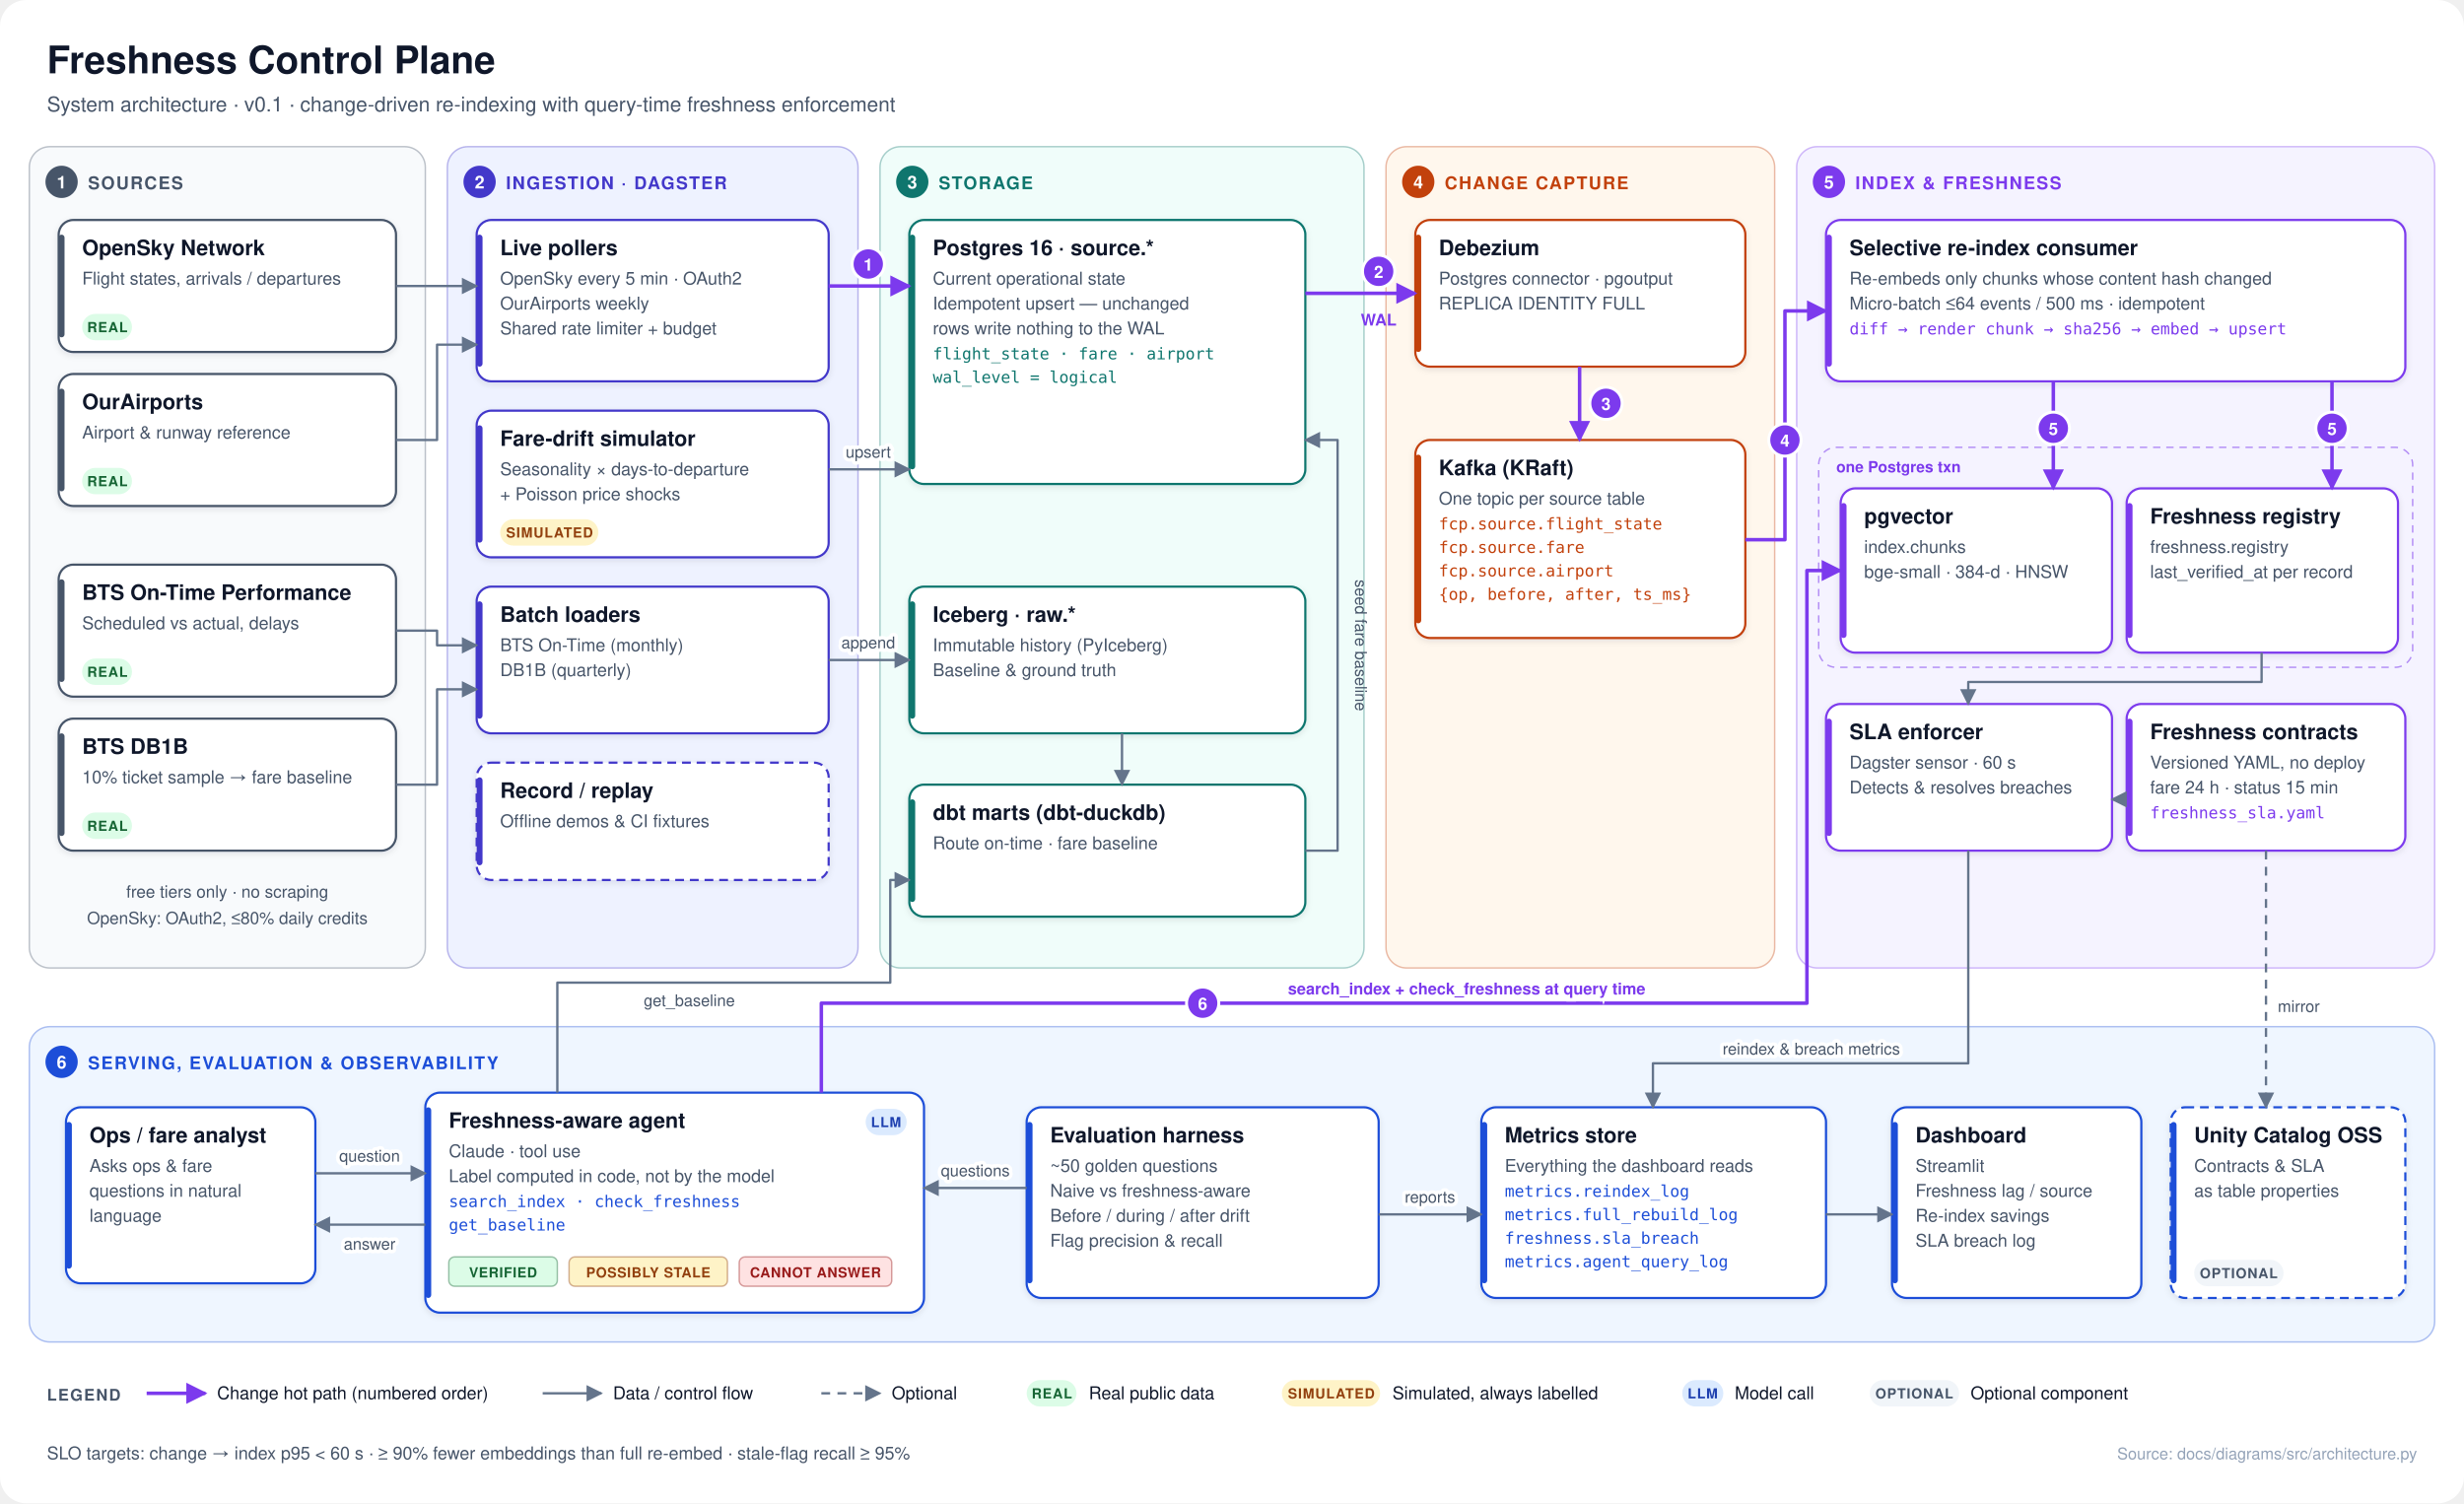
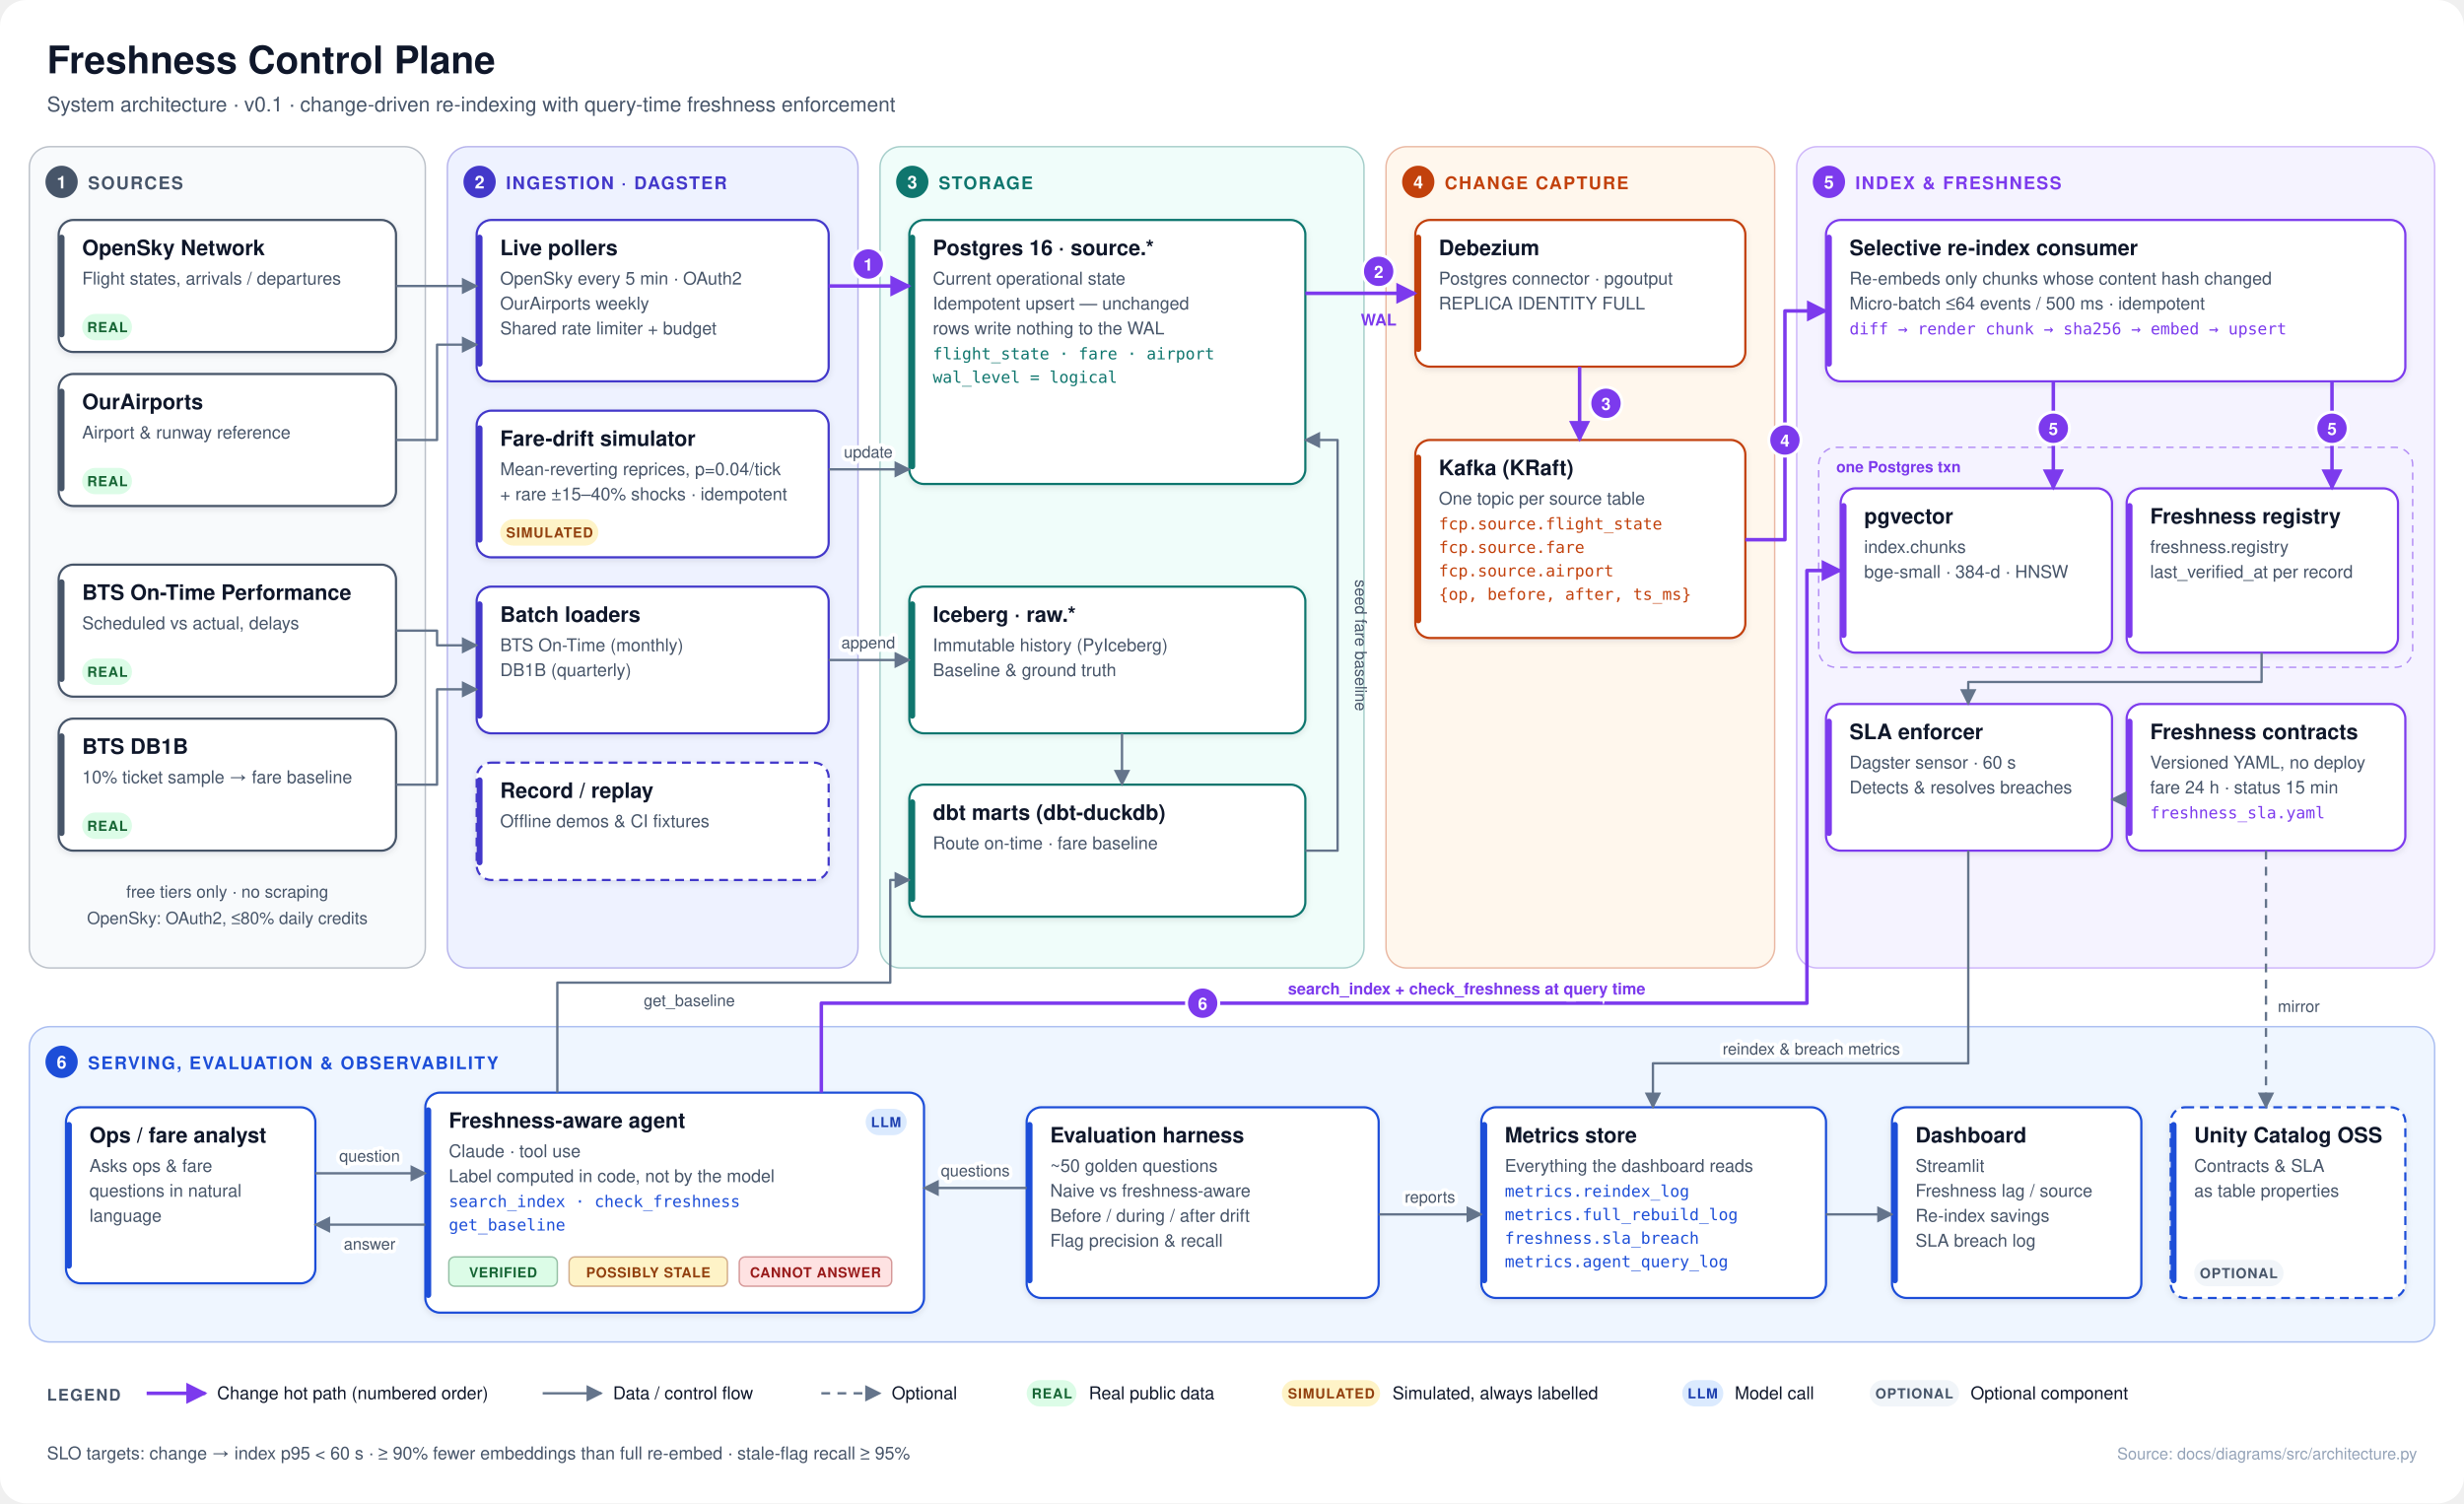
<svg xmlns="http://www.w3.org/2000/svg" width="1680" height="1025" viewBox="0 0 1680 1025" role="img" aria-labelledby="t d">
  <defs>
    <marker id="arrow" viewBox="0 0 10 10" refX="9" refY="5" markerWidth="7" markerHeight="7" orient="auto-start-reverse">
      <path d="M0,0 L10,5 L0,10 z" fill="#64748B" />
    </marker>
    <marker id="arrow-hot" viewBox="0 0 10 10" refX="9" refY="5" markerWidth="6" markerHeight="6" orient="auto-start-reverse">
      <path d="M0,0 L10,5 L0,10 z" fill="#7C3AED" />
    </marker>
    <filter id="shadow" x="-10%" y="-10%" width="120%" height="130%">
      <feDropShadow dx="0" dy="1.5" stdDeviation="2" flood-color="#0F172A" flood-opacity="0.10" />
    </filter>
  </defs>
  <rect width="1680" height="1025" rx="18" fill="#FFFFFF" />
  <text x="32" y="50" font-family="-apple-system, BlinkMacSystemFont, 'Segoe UI', Helvetica, Arial, sans-serif" font-size="26" font-weight="750" fill="#0F172A" text-anchor="start">Freshness Control Plane</text>
  <text x="32" y="76" font-family="-apple-system, BlinkMacSystemFont, 'Segoe UI', Helvetica, Arial, sans-serif" font-size="14" font-weight="400" fill="#475569" text-anchor="start">System architecture · v0.1 · change-driven re-indexing with query-time freshness enforcement</text>
  <rect x="20" y="100" width="270" height="560" rx="14" fill="#F8FAFC" stroke="#475569" stroke-opacity="0.35" />
  <circle cx="42" cy="124" r="11" fill="#475569" />
  <text x="42" y="128.5" font-family="-apple-system, BlinkMacSystemFont, 'Segoe UI', Helvetica, Arial, sans-serif" font-size="12" font-weight="700" fill="#FFFFFF" text-anchor="middle">1</text>
  <text x="60" y="129" font-family="-apple-system, BlinkMacSystemFont, 'Segoe UI', Helvetica, Arial, sans-serif" font-size="12" font-weight="700" fill="#475569" text-anchor="start" letter-spacing="0.08em">SOURCES</text>
  <rect x="305" y="100" width="280" height="560" rx="14" fill="#EEF2FF" stroke="#4338CA" stroke-opacity="0.35" />
  <circle cx="327" cy="124" r="11" fill="#4338CA" />
  <text x="327" y="128.5" font-family="-apple-system, BlinkMacSystemFont, 'Segoe UI', Helvetica, Arial, sans-serif" font-size="12" font-weight="700" fill="#FFFFFF" text-anchor="middle">2</text>
  <text x="345" y="129" font-family="-apple-system, BlinkMacSystemFont, 'Segoe UI', Helvetica, Arial, sans-serif" font-size="12" font-weight="700" fill="#4338CA" text-anchor="start" letter-spacing="0.08em">INGESTION · DAGSTER</text>
  <rect x="600" y="100" width="330" height="560" rx="14" fill="#F0FDFA" stroke="#0F766E" stroke-opacity="0.35" />
  <circle cx="622" cy="124" r="11" fill="#0F766E" />
  <text x="622" y="128.5" font-family="-apple-system, BlinkMacSystemFont, 'Segoe UI', Helvetica, Arial, sans-serif" font-size="12" font-weight="700" fill="#FFFFFF" text-anchor="middle">3</text>
  <text x="640" y="129" font-family="-apple-system, BlinkMacSystemFont, 'Segoe UI', Helvetica, Arial, sans-serif" font-size="12" font-weight="700" fill="#0F766E" text-anchor="start" letter-spacing="0.08em">STORAGE</text>
  <rect x="945" y="100" width="265" height="560" rx="14" fill="#FFF7ED" stroke="#C2410C" stroke-opacity="0.35" />
  <circle cx="967" cy="124" r="11" fill="#C2410C" />
  <text x="967" y="128.5" font-family="-apple-system, BlinkMacSystemFont, 'Segoe UI', Helvetica, Arial, sans-serif" font-size="12" font-weight="700" fill="#FFFFFF" text-anchor="middle">4</text>
  <text x="985" y="129" font-family="-apple-system, BlinkMacSystemFont, 'Segoe UI', Helvetica, Arial, sans-serif" font-size="12" font-weight="700" fill="#C2410C" text-anchor="start" letter-spacing="0.08em">CHANGE CAPTURE</text>
  <rect x="1225" y="100" width="435" height="560" rx="14" fill="#F5F3FF" stroke="#7C3AED" stroke-opacity="0.35" />
  <circle cx="1247" cy="124" r="11" fill="#7C3AED" />
  <text x="1247" y="128.5" font-family="-apple-system, BlinkMacSystemFont, 'Segoe UI', Helvetica, Arial, sans-serif" font-size="12" font-weight="700" fill="#FFFFFF" text-anchor="middle">5</text>
  <text x="1265" y="129" font-family="-apple-system, BlinkMacSystemFont, 'Segoe UI', Helvetica, Arial, sans-serif" font-size="12" font-weight="700" fill="#7C3AED" text-anchor="start" letter-spacing="0.08em">INDEX &amp; FRESHNESS</text>
  <rect x="20" y="700" width="1640" height="215" rx="14" fill="#EFF6FF" stroke="#1D4ED8" stroke-opacity="0.35" />
  <circle cx="42" cy="724" r="11" fill="#1D4ED8" />
  <text x="42" y="728.5" font-family="-apple-system, BlinkMacSystemFont, 'Segoe UI', Helvetica, Arial, sans-serif" font-size="12" font-weight="700" fill="#FFFFFF" text-anchor="middle">6</text>
  <text x="60" y="729" font-family="-apple-system, BlinkMacSystemFont, 'Segoe UI', Helvetica, Arial, sans-serif" font-size="12" font-weight="700" fill="#1D4ED8" text-anchor="start" letter-spacing="0.08em">SERVING, EVALUATION &amp; OBSERVABILITY</text>
  <rect x="40" y="150" width="230" height="90" rx="10" fill="#FFFFFF" stroke="#475569" stroke-width="1.5" filter="url(#shadow)" />
  <rect x="40" y="160" width="4" height="70" rx="2" fill="#475569" />
  <text x="56" y="174" font-family="-apple-system, BlinkMacSystemFont, 'Segoe UI', Helvetica, Arial, sans-serif" font-size="14.5" font-weight="650" fill="#0F172A" text-anchor="start">OpenSky Network</text>
  <text x="56" y="194" font-family="-apple-system, BlinkMacSystemFont, 'Segoe UI', Helvetica, Arial, sans-serif" font-size="12" font-weight="400" fill="#475569" text-anchor="start">Flight states, arrivals / departures</text>
  <rect x="56" y="214" width="34" height="18" rx="9" fill="#DCFCE7" />
  <text x="73.2" y="226.5" font-family="-apple-system, BlinkMacSystemFont, 'Segoe UI', Helvetica, Arial, sans-serif" font-size="9.5" font-weight="700" fill="#166534" text-anchor="middle" letter-spacing="0.06em">REAL</text>
  <rect x="40" y="255" width="230" height="90" rx="10" fill="#FFFFFF" stroke="#475569" stroke-width="1.5" filter="url(#shadow)" />
  <rect x="40" y="265" width="4" height="70" rx="2" fill="#475569" />
  <text x="56" y="279" font-family="-apple-system, BlinkMacSystemFont, 'Segoe UI', Helvetica, Arial, sans-serif" font-size="14.5" font-weight="650" fill="#0F172A" text-anchor="start">OurAirports</text>
  <text x="56" y="299" font-family="-apple-system, BlinkMacSystemFont, 'Segoe UI', Helvetica, Arial, sans-serif" font-size="12" font-weight="400" fill="#475569" text-anchor="start">Airport &amp; runway reference</text>
  <rect x="56" y="319" width="34" height="18" rx="9" fill="#DCFCE7" />
  <text x="73.2" y="331.5" font-family="-apple-system, BlinkMacSystemFont, 'Segoe UI', Helvetica, Arial, sans-serif" font-size="9.5" font-weight="700" fill="#166534" text-anchor="middle" letter-spacing="0.06em">REAL</text>
  <rect x="40" y="385" width="230" height="90" rx="10" fill="#FFFFFF" stroke="#475569" stroke-width="1.5" filter="url(#shadow)" />
  <rect x="40" y="395" width="4" height="70" rx="2" fill="#475569" />
  <text x="56" y="409" font-family="-apple-system, BlinkMacSystemFont, 'Segoe UI', Helvetica, Arial, sans-serif" font-size="14.5" font-weight="650" fill="#0F172A" text-anchor="start">BTS On-Time Performance</text>
  <text x="56" y="429" font-family="-apple-system, BlinkMacSystemFont, 'Segoe UI', Helvetica, Arial, sans-serif" font-size="12" font-weight="400" fill="#475569" text-anchor="start">Scheduled vs actual, delays</text>
  <rect x="56" y="449" width="34" height="18" rx="9" fill="#DCFCE7" />
  <text x="73.2" y="461.5" font-family="-apple-system, BlinkMacSystemFont, 'Segoe UI', Helvetica, Arial, sans-serif" font-size="9.5" font-weight="700" fill="#166534" text-anchor="middle" letter-spacing="0.06em">REAL</text>
  <rect x="40" y="490" width="230" height="90" rx="10" fill="#FFFFFF" stroke="#475569" stroke-width="1.5" filter="url(#shadow)" />
  <rect x="40" y="500" width="4" height="70" rx="2" fill="#475569" />
  <text x="56" y="514" font-family="-apple-system, BlinkMacSystemFont, 'Segoe UI', Helvetica, Arial, sans-serif" font-size="14.5" font-weight="650" fill="#0F172A" text-anchor="start">BTS DB1B</text>
  <text x="56" y="534" font-family="-apple-system, BlinkMacSystemFont, 'Segoe UI', Helvetica, Arial, sans-serif" font-size="12" font-weight="400" fill="#475569" text-anchor="start">10% ticket sample → fare baseline</text>
  <rect x="56" y="554" width="34" height="18" rx="9" fill="#DCFCE7" />
  <text x="73.2" y="566.5" font-family="-apple-system, BlinkMacSystemFont, 'Segoe UI', Helvetica, Arial, sans-serif" font-size="9.5" font-weight="700" fill="#166534" text-anchor="middle" letter-spacing="0.06em">REAL</text>
  <text x="155" y="612" font-family="-apple-system, BlinkMacSystemFont, 'Segoe UI', Helvetica, Arial, sans-serif" font-size="11.5" font-weight="500" fill="#475569" text-anchor="middle">free tiers only · no scraping</text>
  <text x="155" y="630" font-family="-apple-system, BlinkMacSystemFont, 'Segoe UI', Helvetica, Arial, sans-serif" font-size="11.5" font-weight="500" fill="#475569" text-anchor="middle">OpenSky: OAuth2, ≤80% daily credits</text>
  <rect x="325" y="150" width="240" height="110" rx="10" fill="#FFFFFF" stroke="#4338CA" stroke-width="1.5" filter="url(#shadow)" />
  <rect x="325" y="160" width="4" height="90" rx="2" fill="#4338CA" />
  <text x="341" y="174" font-family="-apple-system, BlinkMacSystemFont, 'Segoe UI', Helvetica, Arial, sans-serif" font-size="14.5" font-weight="650" fill="#0F172A" text-anchor="start">Live pollers</text>
  <text x="341" y="194" font-family="-apple-system, BlinkMacSystemFont, 'Segoe UI', Helvetica, Arial, sans-serif" font-size="12" font-weight="400" fill="#475569" text-anchor="start">OpenSky every 5 min · OAuth2</text>
  <text x="341" y="211" font-family="-apple-system, BlinkMacSystemFont, 'Segoe UI', Helvetica, Arial, sans-serif" font-size="12" font-weight="400" fill="#475569" text-anchor="start">OurAirports weekly</text>
  <text x="341" y="228" font-family="-apple-system, BlinkMacSystemFont, 'Segoe UI', Helvetica, Arial, sans-serif" font-size="12" font-weight="400" fill="#475569" text-anchor="start">Shared rate limiter + budget</text>
  <rect x="325" y="280" width="240" height="100" rx="10" fill="#FFFFFF" stroke="#4338CA" stroke-width="1.5" filter="url(#shadow)" />
  <rect x="325" y="290" width="4" height="80" rx="2" fill="#4338CA" />
  <text x="341" y="304" font-family="-apple-system, BlinkMacSystemFont, 'Segoe UI', Helvetica, Arial, sans-serif" font-size="14.5" font-weight="650" fill="#0F172A" text-anchor="start">Fare-drift simulator</text>
-   <text x="341" y="324" font-family="-apple-system, BlinkMacSystemFont, 'Segoe UI', Helvetica, Arial, sans-serif" font-size="12" font-weight="400" fill="#475569" text-anchor="start">Seasonality × days-to-departure</text>
-   <text x="341" y="341" font-family="-apple-system, BlinkMacSystemFont, 'Segoe UI', Helvetica, Arial, sans-serif" font-size="12" font-weight="400" fill="#475569" text-anchor="start">+ Poisson price shocks</text>
+   <text x="341" y="324" font-family="-apple-system, BlinkMacSystemFont, 'Segoe UI', Helvetica, Arial, sans-serif" font-size="12" font-weight="400" fill="#475569" text-anchor="start">Mean-reverting reprices, p=0.04/tick</text>
+   <text x="341" y="341" font-family="-apple-system, BlinkMacSystemFont, 'Segoe UI', Helvetica, Arial, sans-serif" font-size="12" font-weight="400" fill="#475569" text-anchor="start">+ rare ±15–40% shocks · idempotent</text>
  <rect x="341" y="354" width="67" height="18" rx="9" fill="#FEF3C7" />
  <text x="374.7" y="366.5" font-family="-apple-system, BlinkMacSystemFont, 'Segoe UI', Helvetica, Arial, sans-serif" font-size="9.5" font-weight="700" fill="#92400E" text-anchor="middle" letter-spacing="0.06em">SIMULATED</text>
  <rect x="325" y="400" width="240" height="100" rx="10" fill="#FFFFFF" stroke="#4338CA" stroke-width="1.5" filter="url(#shadow)" />
  <rect x="325" y="410" width="4" height="80" rx="2" fill="#4338CA" />
  <text x="341" y="424" font-family="-apple-system, BlinkMacSystemFont, 'Segoe UI', Helvetica, Arial, sans-serif" font-size="14.5" font-weight="650" fill="#0F172A" text-anchor="start">Batch loaders</text>
  <text x="341" y="444" font-family="-apple-system, BlinkMacSystemFont, 'Segoe UI', Helvetica, Arial, sans-serif" font-size="12" font-weight="400" fill="#475569" text-anchor="start">BTS On-Time (monthly)</text>
  <text x="341" y="461" font-family="-apple-system, BlinkMacSystemFont, 'Segoe UI', Helvetica, Arial, sans-serif" font-size="12" font-weight="400" fill="#475569" text-anchor="start">DB1B (quarterly)</text>
  <rect x="325" y="520" width="240" height="80" rx="10" fill="#FFFFFF" stroke="#4338CA" stroke-width="1.5" stroke-dasharray="6 4" filter="url(#shadow)" />
  <rect x="325" y="530" width="4" height="60" rx="2" fill="#4338CA" />
  <text x="341" y="544" font-family="-apple-system, BlinkMacSystemFont, 'Segoe UI', Helvetica, Arial, sans-serif" font-size="14.5" font-weight="650" fill="#0F172A" text-anchor="start">Record / replay</text>
  <text x="341" y="564" font-family="-apple-system, BlinkMacSystemFont, 'Segoe UI', Helvetica, Arial, sans-serif" font-size="12" font-weight="400" fill="#475569" text-anchor="start">Offline demos &amp; CI fixtures</text>
  <rect x="620" y="150" width="270" height="180" rx="10" fill="#FFFFFF" stroke="#0F766E" stroke-width="1.5" filter="url(#shadow)" />
  <rect x="620" y="160" width="4" height="160" rx="2" fill="#0F766E" />
  <text x="636" y="174" font-family="-apple-system, BlinkMacSystemFont, 'Segoe UI', Helvetica, Arial, sans-serif" font-size="14.5" font-weight="650" fill="#0F172A" text-anchor="start">Postgres 16 · source.*</text>
  <text x="636" y="194" font-family="-apple-system, BlinkMacSystemFont, 'Segoe UI', Helvetica, Arial, sans-serif" font-size="12" font-weight="400" fill="#475569" text-anchor="start">Current operational state</text>
  <text x="636" y="211" font-family="-apple-system, BlinkMacSystemFont, 'Segoe UI', Helvetica, Arial, sans-serif" font-size="12" font-weight="400" fill="#475569" text-anchor="start">Idempotent upsert — unchanged</text>
  <text x="636" y="228" font-family="-apple-system, BlinkMacSystemFont, 'Segoe UI', Helvetica, Arial, sans-serif" font-size="12" font-weight="400" fill="#475569" text-anchor="start">rows write nothing to the WAL</text>
  <text x="636" y="245" font-family="ui-monospace, SFMono-Regular, Menlo, Consolas, monospace" font-size="11" font-weight="500" fill="#0F766E" text-anchor="start">flight_state · fare · airport</text>
  <text x="636" y="261" font-family="ui-monospace, SFMono-Regular, Menlo, Consolas, monospace" font-size="11" font-weight="500" fill="#0F766E" text-anchor="start">wal_level = logical</text>
  <rect x="620" y="400" width="270" height="100" rx="10" fill="#FFFFFF" stroke="#0F766E" stroke-width="1.5" filter="url(#shadow)" />
  <rect x="620" y="410" width="4" height="80" rx="2" fill="#0F766E" />
  <text x="636" y="424" font-family="-apple-system, BlinkMacSystemFont, 'Segoe UI', Helvetica, Arial, sans-serif" font-size="14.5" font-weight="650" fill="#0F172A" text-anchor="start">Iceberg · raw.*</text>
  <text x="636" y="444" font-family="-apple-system, BlinkMacSystemFont, 'Segoe UI', Helvetica, Arial, sans-serif" font-size="12" font-weight="400" fill="#475569" text-anchor="start">Immutable history (PyIceberg)</text>
  <text x="636" y="461" font-family="-apple-system, BlinkMacSystemFont, 'Segoe UI', Helvetica, Arial, sans-serif" font-size="12" font-weight="400" fill="#475569" text-anchor="start">Baseline &amp; ground truth</text>
  <rect x="620" y="535" width="270" height="90" rx="10" fill="#FFFFFF" stroke="#0F766E" stroke-width="1.5" filter="url(#shadow)" />
  <rect x="620" y="545" width="4" height="70" rx="2" fill="#0F766E" />
  <text x="636" y="559" font-family="-apple-system, BlinkMacSystemFont, 'Segoe UI', Helvetica, Arial, sans-serif" font-size="14.5" font-weight="650" fill="#0F172A" text-anchor="start">dbt marts (dbt-duckdb)</text>
  <text x="636" y="579" font-family="-apple-system, BlinkMacSystemFont, 'Segoe UI', Helvetica, Arial, sans-serif" font-size="12" font-weight="400" fill="#475569" text-anchor="start">Route on-time · fare baseline</text>
  <rect x="965" y="150" width="225" height="100" rx="10" fill="#FFFFFF" stroke="#C2410C" stroke-width="1.5" filter="url(#shadow)" />
  <rect x="965" y="160" width="4" height="80" rx="2" fill="#C2410C" />
  <text x="981" y="174" font-family="-apple-system, BlinkMacSystemFont, 'Segoe UI', Helvetica, Arial, sans-serif" font-size="14.5" font-weight="650" fill="#0F172A" text-anchor="start">Debezium</text>
  <text x="981" y="194" font-family="-apple-system, BlinkMacSystemFont, 'Segoe UI', Helvetica, Arial, sans-serif" font-size="12" font-weight="400" fill="#475569" text-anchor="start">Postgres connector · pgoutput</text>
  <text x="981" y="211" font-family="-apple-system, BlinkMacSystemFont, 'Segoe UI', Helvetica, Arial, sans-serif" font-size="12" font-weight="400" fill="#475569" text-anchor="start">REPLICA IDENTITY FULL</text>
  <rect x="965" y="300" width="225" height="135" rx="10" fill="#FFFFFF" stroke="#C2410C" stroke-width="1.5" filter="url(#shadow)" />
  <rect x="965" y="310" width="4" height="115" rx="2" fill="#C2410C" />
  <text x="981" y="324" font-family="-apple-system, BlinkMacSystemFont, 'Segoe UI', Helvetica, Arial, sans-serif" font-size="14.5" font-weight="650" fill="#0F172A" text-anchor="start">Kafka (KRaft)</text>
  <text x="981" y="344" font-family="-apple-system, BlinkMacSystemFont, 'Segoe UI', Helvetica, Arial, sans-serif" font-size="12" font-weight="400" fill="#475569" text-anchor="start">One topic per source table</text>
  <text x="981" y="361" font-family="ui-monospace, SFMono-Regular, Menlo, Consolas, monospace" font-size="11" font-weight="500" fill="#C2410C" text-anchor="start">fcp.source.flight_state</text>
  <text x="981" y="377" font-family="ui-monospace, SFMono-Regular, Menlo, Consolas, monospace" font-size="11" font-weight="500" fill="#C2410C" text-anchor="start">fcp.source.fare</text>
  <text x="981" y="393" font-family="ui-monospace, SFMono-Regular, Menlo, Consolas, monospace" font-size="11" font-weight="500" fill="#C2410C" text-anchor="start">fcp.source.airport</text>
  <text x="981" y="409" font-family="ui-monospace, SFMono-Regular, Menlo, Consolas, monospace" font-size="11" font-weight="500" fill="#C2410C" text-anchor="start">{op, before, after, ts_ms}</text>
  <rect x="1245" y="150" width="395" height="110" rx="10" fill="#FFFFFF" stroke="#7C3AED" stroke-width="1.5" filter="url(#shadow)" />
  <rect x="1245" y="160" width="4" height="90" rx="2" fill="#7C3AED" />
  <text x="1261" y="174" font-family="-apple-system, BlinkMacSystemFont, 'Segoe UI', Helvetica, Arial, sans-serif" font-size="14.5" font-weight="650" fill="#0F172A" text-anchor="start">Selective re-index consumer</text>
  <text x="1261" y="194" font-family="-apple-system, BlinkMacSystemFont, 'Segoe UI', Helvetica, Arial, sans-serif" font-size="12" font-weight="400" fill="#475569" text-anchor="start">Re-embeds only chunks whose content hash changed</text>
  <text x="1261" y="211" font-family="-apple-system, BlinkMacSystemFont, 'Segoe UI', Helvetica, Arial, sans-serif" font-size="12" font-weight="400" fill="#475569" text-anchor="start">Micro-batch ≤64 events / 500 ms · idempotent</text>
  <text x="1261" y="228" font-family="ui-monospace, SFMono-Regular, Menlo, Consolas, monospace" font-size="11" font-weight="500" fill="#7C3AED" text-anchor="start">diff → render chunk → sha256 → embed → upsert</text>
  <rect x="1240" y="305" width="405" height="150" rx="12" fill="none" stroke="#7C3AED" stroke-opacity="0.55" stroke-dasharray="5 4" />
  <text x="1252" y="322" font-family="-apple-system, BlinkMacSystemFont, 'Segoe UI', Helvetica, Arial, sans-serif" font-size="10.5" font-weight="600" fill="#7C3AED" text-anchor="start">one Postgres txn</text>
  <rect x="1255" y="333" width="185" height="112" rx="10" fill="#FFFFFF" stroke="#7C3AED" stroke-width="1.5" filter="url(#shadow)" />
  <rect x="1255" y="343" width="4" height="92" rx="2" fill="#7C3AED" />
  <text x="1271" y="357" font-family="-apple-system, BlinkMacSystemFont, 'Segoe UI', Helvetica, Arial, sans-serif" font-size="14.5" font-weight="650" fill="#0F172A" text-anchor="start">pgvector</text>
  <text x="1271" y="377" font-family="-apple-system, BlinkMacSystemFont, 'Segoe UI', Helvetica, Arial, sans-serif" font-size="12" font-weight="400" fill="#475569" text-anchor="start">index.chunks</text>
  <text x="1271" y="394" font-family="-apple-system, BlinkMacSystemFont, 'Segoe UI', Helvetica, Arial, sans-serif" font-size="12" font-weight="400" fill="#475569" text-anchor="start">bge-small · 384-d · HNSW</text>
  <rect x="1450" y="333" width="185" height="112" rx="10" fill="#FFFFFF" stroke="#7C3AED" stroke-width="1.5" filter="url(#shadow)" />
  <rect x="1450" y="343" width="4" height="92" rx="2" fill="#7C3AED" />
  <text x="1466" y="357" font-family="-apple-system, BlinkMacSystemFont, 'Segoe UI', Helvetica, Arial, sans-serif" font-size="14.5" font-weight="650" fill="#0F172A" text-anchor="start">Freshness registry</text>
  <text x="1466" y="377" font-family="-apple-system, BlinkMacSystemFont, 'Segoe UI', Helvetica, Arial, sans-serif" font-size="12" font-weight="400" fill="#475569" text-anchor="start">freshness.registry</text>
  <text x="1466" y="394" font-family="-apple-system, BlinkMacSystemFont, 'Segoe UI', Helvetica, Arial, sans-serif" font-size="12" font-weight="400" fill="#475569" text-anchor="start">last_verified_at per record</text>
  <rect x="1245" y="480" width="195" height="100" rx="10" fill="#FFFFFF" stroke="#7C3AED" stroke-width="1.5" filter="url(#shadow)" />
  <rect x="1245" y="490" width="4" height="80" rx="2" fill="#7C3AED" />
  <text x="1261" y="504" font-family="-apple-system, BlinkMacSystemFont, 'Segoe UI', Helvetica, Arial, sans-serif" font-size="14.5" font-weight="650" fill="#0F172A" text-anchor="start">SLA enforcer</text>
  <text x="1261" y="524" font-family="-apple-system, BlinkMacSystemFont, 'Segoe UI', Helvetica, Arial, sans-serif" font-size="12" font-weight="400" fill="#475569" text-anchor="start">Dagster sensor · 60 s</text>
  <text x="1261" y="541" font-family="-apple-system, BlinkMacSystemFont, 'Segoe UI', Helvetica, Arial, sans-serif" font-size="12" font-weight="400" fill="#475569" text-anchor="start">Detects &amp; resolves breaches</text>
  <rect x="1450" y="480" width="190" height="100" rx="10" fill="#FFFFFF" stroke="#7C3AED" stroke-width="1.5" filter="url(#shadow)" />
  <rect x="1450" y="490" width="4" height="80" rx="2" fill="#7C3AED" />
  <text x="1466" y="504" font-family="-apple-system, BlinkMacSystemFont, 'Segoe UI', Helvetica, Arial, sans-serif" font-size="14.5" font-weight="650" fill="#0F172A" text-anchor="start">Freshness contracts</text>
  <text x="1466" y="524" font-family="-apple-system, BlinkMacSystemFont, 'Segoe UI', Helvetica, Arial, sans-serif" font-size="12" font-weight="400" fill="#475569" text-anchor="start">Versioned YAML, no deploy</text>
  <text x="1466" y="541" font-family="-apple-system, BlinkMacSystemFont, 'Segoe UI', Helvetica, Arial, sans-serif" font-size="12" font-weight="400" fill="#475569" text-anchor="start">fare 24 h · status 15 min</text>
  <text x="1466" y="558" font-family="ui-monospace, SFMono-Regular, Menlo, Consolas, monospace" font-size="11" font-weight="500" fill="#7C3AED" text-anchor="start">freshness_sla.yaml</text>
  <rect x="45" y="755" width="170" height="120" rx="10" fill="#FFFFFF" stroke="#1D4ED8" stroke-width="1.5" filter="url(#shadow)" />
  <rect x="45" y="765" width="4" height="100" rx="2" fill="#1D4ED8" />
  <text x="61" y="779" font-family="-apple-system, BlinkMacSystemFont, 'Segoe UI', Helvetica, Arial, sans-serif" font-size="14.5" font-weight="650" fill="#0F172A" text-anchor="start">Ops / fare analyst</text>
  <text x="61" y="799" font-family="-apple-system, BlinkMacSystemFont, 'Segoe UI', Helvetica, Arial, sans-serif" font-size="12" font-weight="400" fill="#475569" text-anchor="start">Asks ops &amp; fare</text>
  <text x="61" y="816" font-family="-apple-system, BlinkMacSystemFont, 'Segoe UI', Helvetica, Arial, sans-serif" font-size="12" font-weight="400" fill="#475569" text-anchor="start">questions in natural</text>
  <text x="61" y="833" font-family="-apple-system, BlinkMacSystemFont, 'Segoe UI', Helvetica, Arial, sans-serif" font-size="12" font-weight="400" fill="#475569" text-anchor="start">language</text>
  <rect x="290" y="745" width="340" height="150" rx="10" fill="#FFFFFF" stroke="#1D4ED8" stroke-width="1.5" filter="url(#shadow)" />
  <rect x="290" y="755" width="4" height="130" rx="2" fill="#1D4ED8" />
  <text x="306" y="769" font-family="-apple-system, BlinkMacSystemFont, 'Segoe UI', Helvetica, Arial, sans-serif" font-size="14.5" font-weight="650" fill="#0F172A" text-anchor="start">Freshness-aware agent</text>
  <text x="306" y="789" font-family="-apple-system, BlinkMacSystemFont, 'Segoe UI', Helvetica, Arial, sans-serif" font-size="12" font-weight="400" fill="#475569" text-anchor="start">Claude · tool use</text>
  <text x="306" y="806" font-family="-apple-system, BlinkMacSystemFont, 'Segoe UI', Helvetica, Arial, sans-serif" font-size="12" font-weight="400" fill="#475569" text-anchor="start">Label computed in code, not by the model</text>
  <text x="306" y="823" font-family="ui-monospace, SFMono-Regular, Menlo, Consolas, monospace" font-size="11" font-weight="500" fill="#1D4ED8" text-anchor="start">search_index · check_freshness</text>
  <text x="306" y="839" font-family="ui-monospace, SFMono-Regular, Menlo, Consolas, monospace" font-size="11" font-weight="500" fill="#1D4ED8" text-anchor="start">get_baseline</text>
  <rect x="590.2" y="756" width="28" height="18" rx="9" fill="#DBEAFE" />
  <text x="604.1" y="768.5" font-family="-apple-system, BlinkMacSystemFont, 'Segoe UI', Helvetica, Arial, sans-serif" font-size="9.5" font-weight="700" fill="#1E40AF" text-anchor="middle" letter-spacing="0.06em">LLM</text>
  <rect x="306" y="857" width="74" height="20" rx="4" fill="#DCFCE7" stroke="#166534" stroke-opacity="0.4" />
  <text x="343.0" y="871" font-family="-apple-system, BlinkMacSystemFont, 'Segoe UI', Helvetica, Arial, sans-serif" font-size="9.5" font-weight="700" fill="#166534" text-anchor="middle" letter-spacing="0.04em">VERIFIED</text>
  <rect x="388" y="857" width="108" height="20" rx="4" fill="#FEF3C7" stroke="#92400E" stroke-opacity="0.4" />
  <text x="442.0" y="871" font-family="-apple-system, BlinkMacSystemFont, 'Segoe UI', Helvetica, Arial, sans-serif" font-size="9.5" font-weight="700" fill="#92400E" text-anchor="middle" letter-spacing="0.04em">POSSIBLY STALE</text>
  <rect x="504" y="857" width="104" height="20" rx="4" fill="#FEE2E2" stroke="#991B1B" stroke-opacity="0.4" />
  <text x="556.0" y="871" font-family="-apple-system, BlinkMacSystemFont, 'Segoe UI', Helvetica, Arial, sans-serif" font-size="9.5" font-weight="700" fill="#991B1B" text-anchor="middle" letter-spacing="0.04em">CANNOT ANSWER</text>
  <rect x="700" y="755" width="240" height="130" rx="10" fill="#FFFFFF" stroke="#1D4ED8" stroke-width="1.5" filter="url(#shadow)" />
  <rect x="700" y="765" width="4" height="110" rx="2" fill="#1D4ED8" />
  <text x="716" y="779" font-family="-apple-system, BlinkMacSystemFont, 'Segoe UI', Helvetica, Arial, sans-serif" font-size="14.5" font-weight="650" fill="#0F172A" text-anchor="start">Evaluation harness</text>
  <text x="716" y="799" font-family="-apple-system, BlinkMacSystemFont, 'Segoe UI', Helvetica, Arial, sans-serif" font-size="12" font-weight="400" fill="#475569" text-anchor="start">~50 golden questions</text>
  <text x="716" y="816" font-family="-apple-system, BlinkMacSystemFont, 'Segoe UI', Helvetica, Arial, sans-serif" font-size="12" font-weight="400" fill="#475569" text-anchor="start">Naive vs freshness-aware</text>
  <text x="716" y="833" font-family="-apple-system, BlinkMacSystemFont, 'Segoe UI', Helvetica, Arial, sans-serif" font-size="12" font-weight="400" fill="#475569" text-anchor="start">Before / during / after drift</text>
  <text x="716" y="850" font-family="-apple-system, BlinkMacSystemFont, 'Segoe UI', Helvetica, Arial, sans-serif" font-size="12" font-weight="400" fill="#475569" text-anchor="start">Flag precision &amp; recall</text>
  <rect x="1010" y="755" width="235" height="130" rx="10" fill="#FFFFFF" stroke="#1D4ED8" stroke-width="1.5" filter="url(#shadow)" />
  <rect x="1010" y="765" width="4" height="110" rx="2" fill="#1D4ED8" />
  <text x="1026" y="779" font-family="-apple-system, BlinkMacSystemFont, 'Segoe UI', Helvetica, Arial, sans-serif" font-size="14.5" font-weight="650" fill="#0F172A" text-anchor="start">Metrics store</text>
  <text x="1026" y="799" font-family="-apple-system, BlinkMacSystemFont, 'Segoe UI', Helvetica, Arial, sans-serif" font-size="12" font-weight="400" fill="#475569" text-anchor="start">Everything the dashboard reads</text>
  <text x="1026" y="816" font-family="ui-monospace, SFMono-Regular, Menlo, Consolas, monospace" font-size="11" font-weight="500" fill="#1D4ED8" text-anchor="start">metrics.reindex_log</text>
  <text x="1026" y="832" font-family="ui-monospace, SFMono-Regular, Menlo, Consolas, monospace" font-size="11" font-weight="500" fill="#1D4ED8" text-anchor="start">metrics.full_rebuild_log</text>
  <text x="1026" y="848" font-family="ui-monospace, SFMono-Regular, Menlo, Consolas, monospace" font-size="11" font-weight="500" fill="#1D4ED8" text-anchor="start">freshness.sla_breach</text>
  <text x="1026" y="864" font-family="ui-monospace, SFMono-Regular, Menlo, Consolas, monospace" font-size="11" font-weight="500" fill="#1D4ED8" text-anchor="start">metrics.agent_query_log</text>
  <rect x="1290" y="755" width="170" height="130" rx="10" fill="#FFFFFF" stroke="#1D4ED8" stroke-width="1.5" filter="url(#shadow)" />
  <rect x="1290" y="765" width="4" height="110" rx="2" fill="#1D4ED8" />
  <text x="1306" y="779" font-family="-apple-system, BlinkMacSystemFont, 'Segoe UI', Helvetica, Arial, sans-serif" font-size="14.5" font-weight="650" fill="#0F172A" text-anchor="start">Dashboard</text>
  <text x="1306" y="799" font-family="-apple-system, BlinkMacSystemFont, 'Segoe UI', Helvetica, Arial, sans-serif" font-size="12" font-weight="400" fill="#475569" text-anchor="start">Streamlit</text>
  <text x="1306" y="816" font-family="-apple-system, BlinkMacSystemFont, 'Segoe UI', Helvetica, Arial, sans-serif" font-size="12" font-weight="400" fill="#475569" text-anchor="start">Freshness lag / source</text>
  <text x="1306" y="833" font-family="-apple-system, BlinkMacSystemFont, 'Segoe UI', Helvetica, Arial, sans-serif" font-size="12" font-weight="400" fill="#475569" text-anchor="start">Re-index savings</text>
  <text x="1306" y="850" font-family="-apple-system, BlinkMacSystemFont, 'Segoe UI', Helvetica, Arial, sans-serif" font-size="12" font-weight="400" fill="#475569" text-anchor="start">SLA breach log</text>
  <rect x="1480" y="755" width="160" height="130" rx="10" fill="#FFFFFF" stroke="#1D4ED8" stroke-width="1.5" stroke-dasharray="6 4" filter="url(#shadow)" />
  <rect x="1480" y="765" width="4" height="110" rx="2" fill="#1D4ED8" />
  <text x="1496" y="779" font-family="-apple-system, BlinkMacSystemFont, 'Segoe UI', Helvetica, Arial, sans-serif" font-size="14.5" font-weight="650" fill="#0F172A" text-anchor="start">Unity Catalog OSS</text>
  <text x="1496" y="799" font-family="-apple-system, BlinkMacSystemFont, 'Segoe UI', Helvetica, Arial, sans-serif" font-size="12" font-weight="400" fill="#475569" text-anchor="start">Contracts &amp; SLA</text>
  <text x="1496" y="816" font-family="-apple-system, BlinkMacSystemFont, 'Segoe UI', Helvetica, Arial, sans-serif" font-size="12" font-weight="400" fill="#475569" text-anchor="start">as table properties</text>
  <rect x="1496" y="859" width="61" height="18" rx="9" fill="#F1F5F9" />
  <text x="1526.4" y="871.5" font-family="-apple-system, BlinkMacSystemFont, 'Segoe UI', Helvetica, Arial, sans-serif" font-size="9.5" font-weight="700" fill="#475569" text-anchor="middle" letter-spacing="0.06em">OPTIONAL</text>
  <path d="M270,195 L325,195" fill="none" stroke="#64748B" stroke-width="1.6" stroke-linejoin="round" marker-end="url(#arrow)" />
  <path d="M270,300 L298,300 L298,235 L325,235" fill="none" stroke="#64748B" stroke-width="1.6" stroke-linejoin="round" marker-end="url(#arrow)" />
  <path d="M270,430 L298,430 L298,440 L325,440" fill="none" stroke="#64748B" stroke-width="1.6" stroke-linejoin="round" marker-end="url(#arrow)" />
  <path d="M270,535 L298,535 L298,470 L325,470" fill="none" stroke="#64748B" stroke-width="1.6" stroke-linejoin="round" marker-end="url(#arrow)" />
  <path d="M565,195 L620,195" fill="none" stroke="#7C3AED" stroke-width="2.4" stroke-linejoin="round" marker-end="url(#arrow-hot)" />
  <circle cx="592" cy="180" r="11" fill="#7C3AED" stroke="#FFFFFF" stroke-width="2" />
  <text x="592" y="184.5" font-family="-apple-system, BlinkMacSystemFont, 'Segoe UI', Helvetica, Arial, sans-serif" font-size="11.5" font-weight="700" fill="#FFFFFF" text-anchor="middle">1</text>
  <path d="M565,320 L620,320" fill="none" stroke="#64748B" stroke-width="1.6" stroke-linejoin="round" marker-end="url(#arrow)" />
-   <text x="592" y="312" font-family="-apple-system, BlinkMacSystemFont, 'Segoe UI', Helvetica, Arial, sans-serif" font-size="11" font-weight="500" fill="#475569" text-anchor="middle" paint-order="stroke" stroke="#FFFFFF" stroke-width="5" stroke-linejoin="round">upsert</text>
+   <text x="592" y="312" font-family="-apple-system, BlinkMacSystemFont, 'Segoe UI', Helvetica, Arial, sans-serif" font-size="11" font-weight="500" fill="#475569" text-anchor="middle" paint-order="stroke" stroke="#FFFFFF" stroke-width="5" stroke-linejoin="round">update</text>
  <path d="M565,450 L620,450" fill="none" stroke="#64748B" stroke-width="1.6" stroke-linejoin="round" marker-end="url(#arrow)" />
  <text x="592" y="442" font-family="-apple-system, BlinkMacSystemFont, 'Segoe UI', Helvetica, Arial, sans-serif" font-size="11" font-weight="500" fill="#475569" text-anchor="middle" paint-order="stroke" stroke="#FFFFFF" stroke-width="5" stroke-linejoin="round">append</text>
  <path d="M765,500 L765,535" fill="none" stroke="#64748B" stroke-width="1.6" stroke-linejoin="round" marker-end="url(#arrow)" />
  <path d="M890,580 L912,580 L912,300 L890,300" fill="none" stroke="#64748B" stroke-width="1.6" stroke-linejoin="round" marker-end="url(#arrow)" />
  <text x="924" y="440" font-family="-apple-system, BlinkMacSystemFont, 'Segoe UI', Helvetica, Arial, sans-serif" font-size="11" font-weight="500" fill="#475569" text-anchor="middle" transform="rotate(90 924 440)">seed fare baseline</text>
  <path d="M890,200 L965,200" fill="none" stroke="#7C3AED" stroke-width="2.4" stroke-linejoin="round" marker-end="url(#arrow-hot)" />
  <circle cx="940" cy="185" r="11" fill="#7C3AED" stroke="#FFFFFF" stroke-width="2" />
  <text x="940" y="189.5" font-family="-apple-system, BlinkMacSystemFont, 'Segoe UI', Helvetica, Arial, sans-serif" font-size="11.5" font-weight="700" fill="#FFFFFF" text-anchor="middle">2</text>
  <text x="940" y="222" font-family="-apple-system, BlinkMacSystemFont, 'Segoe UI', Helvetica, Arial, sans-serif" font-size="11" font-weight="600" fill="#7C3AED" text-anchor="middle">WAL</text>
  <path d="M1077,250 L1077,300" fill="none" stroke="#7C3AED" stroke-width="2.4" stroke-linejoin="round" marker-end="url(#arrow-hot)" />
  <circle cx="1095" cy="275" r="11" fill="#7C3AED" stroke="#FFFFFF" stroke-width="2" />
  <text x="1095" y="279.5" font-family="-apple-system, BlinkMacSystemFont, 'Segoe UI', Helvetica, Arial, sans-serif" font-size="11.5" font-weight="700" fill="#FFFFFF" text-anchor="middle">3</text>
  <path d="M1190,368 L1217,368 L1217,212 L1245,212" fill="none" stroke="#7C3AED" stroke-width="2.4" stroke-linejoin="round" marker-end="url(#arrow-hot)" />
  <circle cx="1217" cy="300" r="11" fill="#7C3AED" stroke="#FFFFFF" stroke-width="2" />
  <text x="1217" y="304.5" font-family="-apple-system, BlinkMacSystemFont, 'Segoe UI', Helvetica, Arial, sans-serif" font-size="11.5" font-weight="700" fill="#FFFFFF" text-anchor="middle">4</text>
  <path d="M1400,260 L1400,333" fill="none" stroke="#7C3AED" stroke-width="2.4" stroke-linejoin="round" marker-end="url(#arrow-hot)" />
  <path d="M1590,260 L1590,333" fill="none" stroke="#7C3AED" stroke-width="2.4" stroke-linejoin="round" marker-end="url(#arrow-hot)" />
  <circle cx="1400" cy="292" r="11" fill="#7C3AED" stroke="#FFFFFF" stroke-width="2" />
  <text x="1400" y="296.5" font-family="-apple-system, BlinkMacSystemFont, 'Segoe UI', Helvetica, Arial, sans-serif" font-size="11.5" font-weight="700" fill="#FFFFFF" text-anchor="middle">5</text>
  <circle cx="1590" cy="292" r="11" fill="#7C3AED" stroke="#FFFFFF" stroke-width="2" />
  <text x="1590" y="296.5" font-family="-apple-system, BlinkMacSystemFont, 'Segoe UI', Helvetica, Arial, sans-serif" font-size="11.5" font-weight="700" fill="#FFFFFF" text-anchor="middle">5</text>
  <path d="M1542,445 L1542,465 L1342,465 L1342,480" fill="none" stroke="#64748B" stroke-width="1.6" stroke-linejoin="round" marker-end="url(#arrow)" />
  <path d="M1450,545 L1440,545" fill="none" stroke="#64748B" stroke-width="1.6" stroke-linejoin="round" marker-end="url(#arrow)" />
  <path d="M1342,580 L1342,725 L1127,725 L1127,755" fill="none" stroke="#64748B" stroke-width="1.6" stroke-linejoin="round" marker-end="url(#arrow)" />
  <text x="1235" y="719" font-family="-apple-system, BlinkMacSystemFont, 'Segoe UI', Helvetica, Arial, sans-serif" font-size="11" font-weight="500" fill="#475569" text-anchor="middle" paint-order="stroke" stroke="#FFFFFF" stroke-width="5" stroke-linejoin="round">reindex &amp; breach metrics</text>
  <path d="M1545,580 L1545,755" fill="none" stroke="#64748B" stroke-width="1.6" stroke-dasharray="6 5" stroke-linejoin="round" marker-end="url(#arrow)" />
  <text x="1553" y="690" font-family="-apple-system, BlinkMacSystemFont, 'Segoe UI', Helvetica, Arial, sans-serif" font-size="11" font-weight="500" fill="#475569" text-anchor="start">mirror</text>
  <path d="M560,745 L560,684 L1232,684 L1232,389 L1255,389" fill="none" stroke="#7C3AED" stroke-width="2.4" stroke-linejoin="round" marker-end="url(#arrow-hot)" />
  <circle cx="820" cy="684" r="11" fill="#7C3AED" stroke="#FFFFFF" stroke-width="2" />
  <text x="820" y="688.5" font-family="-apple-system, BlinkMacSystemFont, 'Segoe UI', Helvetica, Arial, sans-serif" font-size="11.5" font-weight="700" fill="#FFFFFF" text-anchor="middle">6</text>
  <text x="1000" y="678" font-family="-apple-system, BlinkMacSystemFont, 'Segoe UI', Helvetica, Arial, sans-serif" font-size="11" font-weight="600" fill="#7C3AED" text-anchor="middle" paint-order="stroke" stroke="#FFFFFF" stroke-width="5">search_index + check_freshness at query time</text>
  <path d="M380,745 L380,670 L607,670 L607,600 L620,600" fill="none" stroke="#64748B" stroke-width="1.6" stroke-linejoin="round" marker-end="url(#arrow)" />
  <text x="470" y="686" font-family="-apple-system, BlinkMacSystemFont, 'Segoe UI', Helvetica, Arial, sans-serif" font-size="11" font-weight="500" fill="#475569" text-anchor="middle" paint-order="stroke" stroke="#FFFFFF" stroke-width="5" stroke-linejoin="round">get_baseline</text>
  <path d="M215,800 L290,800" fill="none" stroke="#64748B" stroke-width="1.6" stroke-linejoin="round" marker-end="url(#arrow)" />
  <text x="252" y="792" font-family="-apple-system, BlinkMacSystemFont, 'Segoe UI', Helvetica, Arial, sans-serif" font-size="11" font-weight="500" fill="#475569" text-anchor="middle" paint-order="stroke" stroke="#FFFFFF" stroke-width="5" stroke-linejoin="round">question</text>
  <path d="M290,835 L215,835" fill="none" stroke="#64748B" stroke-width="1.6" stroke-linejoin="round" marker-end="url(#arrow)" />
  <text x="252" y="852" font-family="-apple-system, BlinkMacSystemFont, 'Segoe UI', Helvetica, Arial, sans-serif" font-size="11" font-weight="500" fill="#475569" text-anchor="middle" paint-order="stroke" stroke="#FFFFFF" stroke-width="5" stroke-linejoin="round">answer</text>
  <path d="M700,810 L630,810" fill="none" stroke="#64748B" stroke-width="1.6" stroke-linejoin="round" marker-end="url(#arrow)" />
  <text x="665" y="802" font-family="-apple-system, BlinkMacSystemFont, 'Segoe UI', Helvetica, Arial, sans-serif" font-size="11" font-weight="500" fill="#475569" text-anchor="middle" paint-order="stroke" stroke="#FFFFFF" stroke-width="5" stroke-linejoin="round">questions</text>
  <path d="M940,828 L1010,828" fill="none" stroke="#64748B" stroke-width="1.6" stroke-linejoin="round" marker-end="url(#arrow)" />
  <text x="975" y="820" font-family="-apple-system, BlinkMacSystemFont, 'Segoe UI', Helvetica, Arial, sans-serif" font-size="11" font-weight="500" fill="#475569" text-anchor="middle" paint-order="stroke" stroke="#FFFFFF" stroke-width="5" stroke-linejoin="round">reports</text>
  <path d="M1245,828 L1290,828" fill="none" stroke="#64748B" stroke-width="1.6" stroke-linejoin="round" marker-end="url(#arrow)" />
  <text x="32" y="955" font-family="-apple-system, BlinkMacSystemFont, 'Segoe UI', Helvetica, Arial, sans-serif" font-size="11" font-weight="700" fill="#475569" text-anchor="start" letter-spacing="0.08em">LEGEND</text>
  <path d="M100,950 L140,950" stroke="#7C3AED" stroke-width="2.4" marker-end="url(#arrow-hot)" />
  <text x="148" y="954" font-family="-apple-system, BlinkMacSystemFont, 'Segoe UI', Helvetica, Arial, sans-serif" font-size="12" font-weight="500" fill="#0F172A" text-anchor="start">Change hot path (numbered order)</text>
  <path d="M370,950 L410,950" stroke="#64748B" stroke-width="1.6" marker-end="url(#arrow)" />
  <text x="418" y="954" font-family="-apple-system, BlinkMacSystemFont, 'Segoe UI', Helvetica, Arial, sans-serif" font-size="12" font-weight="500" fill="#0F172A" text-anchor="start">Data / control flow</text>
  <path d="M560,950 L600,950" stroke="#64748B" stroke-width="1.6" stroke-dasharray="6 5" marker-end="url(#arrow)" />
  <text x="608" y="954" font-family="-apple-system, BlinkMacSystemFont, 'Segoe UI', Helvetica, Arial, sans-serif" font-size="12" font-weight="500" fill="#0F172A" text-anchor="start">Optional</text>
  <rect x="700" y="941" width="34" height="18" rx="9" fill="#DCFCE7" />
  <text x="717.2" y="953.5" font-family="-apple-system, BlinkMacSystemFont, 'Segoe UI', Helvetica, Arial, sans-serif" font-size="9.5" font-weight="700" fill="#166534" text-anchor="middle" letter-spacing="0.06em">REAL</text>
  <text x="742.4" y="954" font-family="-apple-system, BlinkMacSystemFont, 'Segoe UI', Helvetica, Arial, sans-serif" font-size="12" font-weight="500" fill="#0F172A" text-anchor="start">Real public data</text>
  <rect x="874.0" y="941" width="67" height="18" rx="9" fill="#FEF3C7" />
  <text x="907.7" y="953.5" font-family="-apple-system, BlinkMacSystemFont, 'Segoe UI', Helvetica, Arial, sans-serif" font-size="9.5" font-weight="700" fill="#92400E" text-anchor="middle" letter-spacing="0.06em">SIMULATED</text>
  <text x="949.4" y="954" font-family="-apple-system, BlinkMacSystemFont, 'Segoe UI', Helvetica, Arial, sans-serif" font-size="12" font-weight="500" fill="#0F172A" text-anchor="start">Simulated, always labelled</text>
  <rect x="1147.0" y="941" width="28" height="18" rx="9" fill="#DBEAFE" />
  <text x="1160.9" y="953.5" font-family="-apple-system, BlinkMacSystemFont, 'Segoe UI', Helvetica, Arial, sans-serif" font-size="9.5" font-weight="700" fill="#1E40AF" text-anchor="middle" letter-spacing="0.06em">LLM</text>
  <text x="1182.8" y="954" font-family="-apple-system, BlinkMacSystemFont, 'Segoe UI', Helvetica, Arial, sans-serif" font-size="12" font-weight="500" fill="#0F172A" text-anchor="start">Model call</text>
  <rect x="1274.8" y="941" width="61" height="18" rx="9" fill="#F1F5F9" />
  <text x="1305.2" y="953.5" font-family="-apple-system, BlinkMacSystemFont, 'Segoe UI', Helvetica, Arial, sans-serif" font-size="9.5" font-weight="700" fill="#475569" text-anchor="middle" letter-spacing="0.06em">OPTIONAL</text>
  <text x="1343.6" y="954" font-family="-apple-system, BlinkMacSystemFont, 'Segoe UI', Helvetica, Arial, sans-serif" font-size="12" font-weight="500" fill="#0F172A" text-anchor="start">Optional component</text>
  <text x="32" y="995" font-family="-apple-system, BlinkMacSystemFont, 'Segoe UI', Helvetica, Arial, sans-serif" font-size="12" font-weight="500" fill="#475569" text-anchor="start">SLO targets: change → index p95 &lt; 60 s · ≥ 90% fewer embeddings than full re-embed · stale-flag recall ≥ 95%</text>
  <text x="1648" y="995" font-family="-apple-system, BlinkMacSystemFont, 'Segoe UI', Helvetica, Arial, sans-serif" font-size="11" font-weight="400" fill="#94A3B8" text-anchor="end">Source: docs/diagrams/src/architecture.py</text>
</svg>
